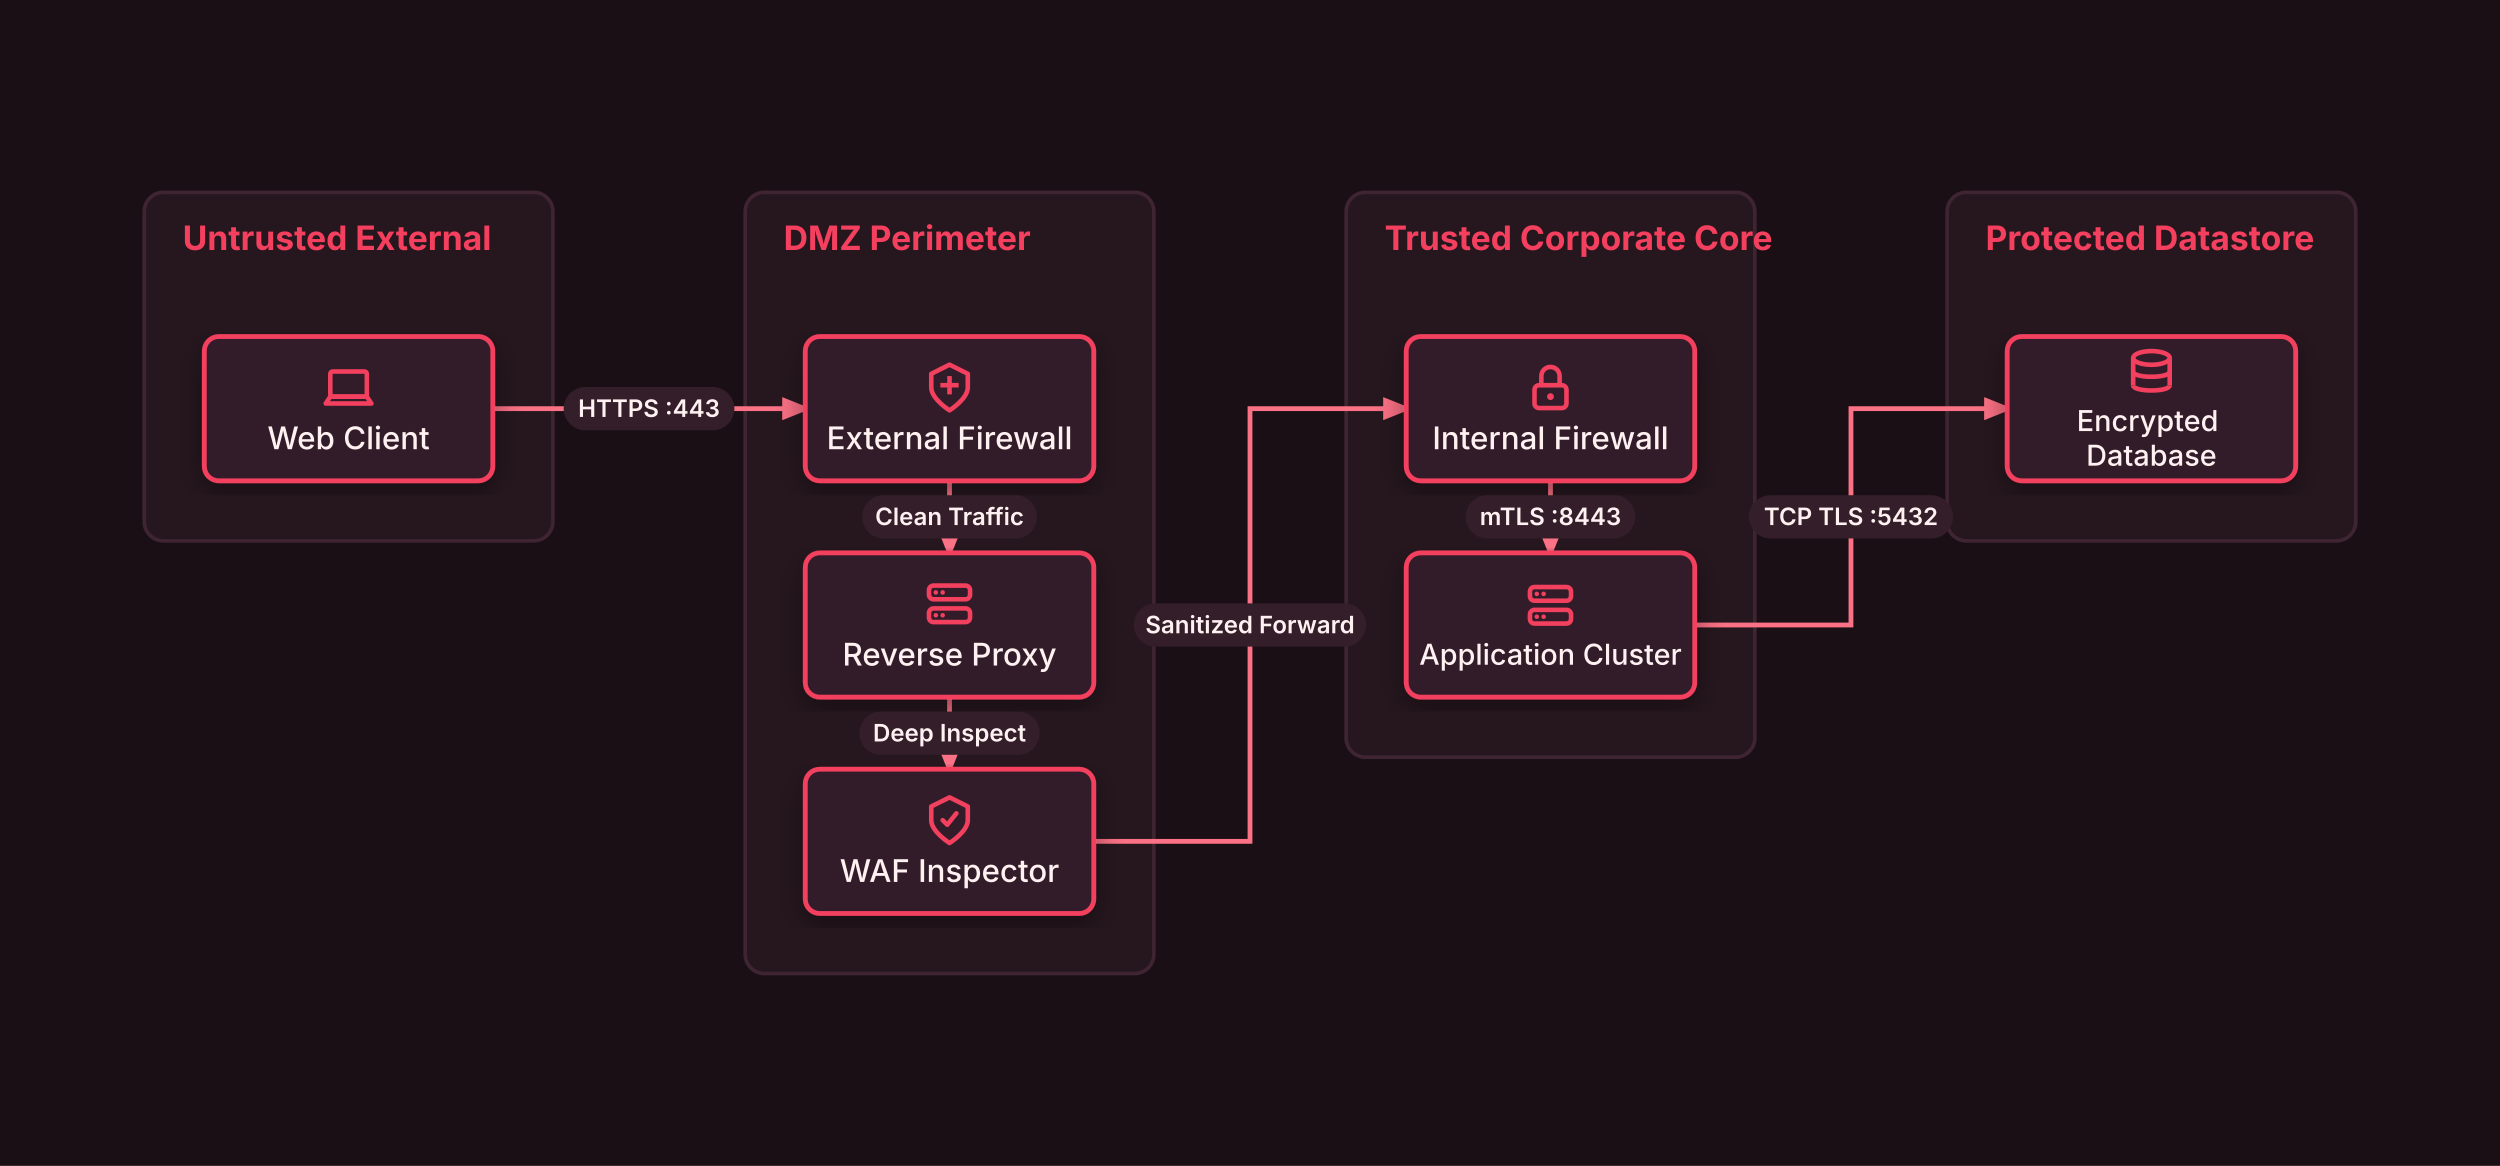
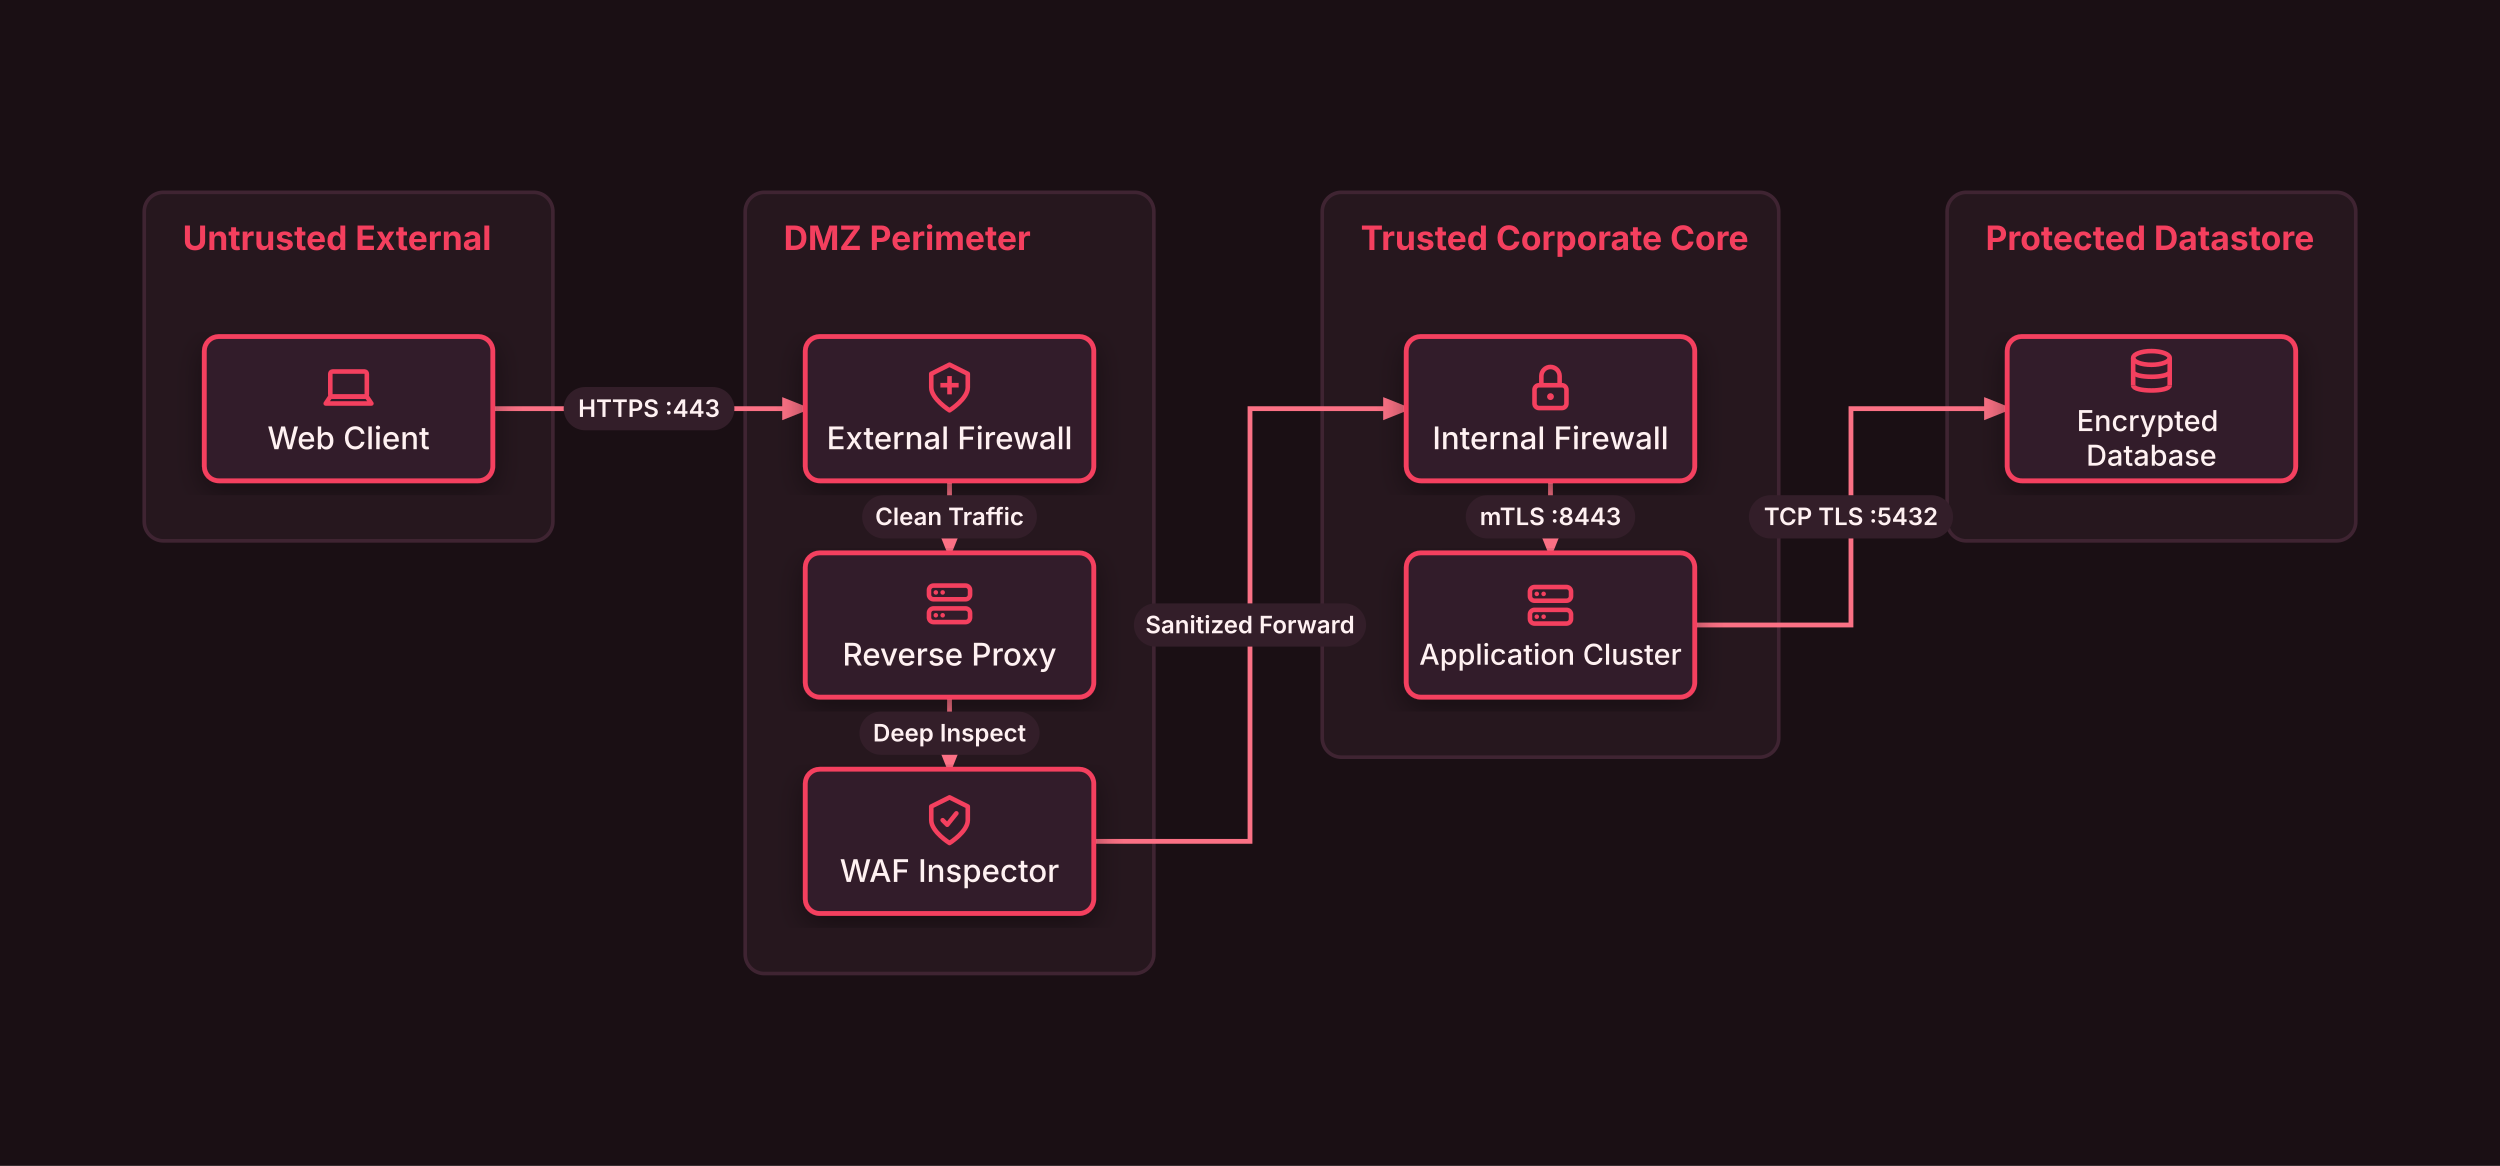
<svg xmlns="http://www.w3.org/2000/svg" viewBox="0 0 1040 485" width="1040" height="485">
  <defs>
    <marker id="arrow" viewBox="0 0 10 10" refX="8" refY="5" markerWidth="6" markerHeight="6" orient="auto-start-reverse">
      <path d="M 0 1 L 10 5 L 0 9 z" fill="#F43F5E" />
    </marker>
    <marker id="arrow-tail" viewBox="0 0 10 10" refX="2" refY="5" markerWidth="6" markerHeight="6" orient="auto">
      <path d="M 10 1 L 0 5 L 10 9 z" fill="#F43F5E" />
    </marker>
    <marker id="arrow-FB7185" viewBox="0 0 10 10" refX="8" refY="5" markerWidth="6" markerHeight="6" orient="auto-start-reverse">
      <path d="M 0 1 L 10 5 L 0 9 z" fill="#FB7185" />
    </marker>
    <marker id="arrow-FB7185-tail" viewBox="0 0 10 10" refX="2" refY="5" markerWidth="6" markerHeight="6" orient="auto">
      <path d="M 10 1 L 0 5 L 10 9 z" fill="#FB7185" />
    </marker>
    <filter id="shadow" x="-10%" y="-10%" width="120%" height="120%">
      <feDropShadow dx="0" dy="4" stdDeviation="6" flood-color="#000000" flood-opacity="0.4" />
    </filter>
  </defs>
  <rect width="100%" height="100%" fill="#1A0F14" />
  <g id="group_1">
    <rect x="60.0" y="80.0" width="170.0" height="145.0" rx="8" fill="#26171E" stroke="#3F2432" stroke-width="1.5" />
    <text x="76" y="104" fill="#F43F5E" font-family="Inter, -apple-system, BlinkMacSystemFont, 'Segoe UI', Roboto, sans-serif" font-size="14" font-weight="700" text-anchor="start">Untrusted External</text>
  </g>
  <g id="group_2">
    <rect x="310.0" y="80.0" width="170.0" height="325.0" rx="8" fill="#26171E" stroke="#3F2432" stroke-width="1.5" />
    <text x="326" y="104" fill="#F43F5E" font-family="Inter, -apple-system, BlinkMacSystemFont, 'Segoe UI', Roboto, sans-serif" font-size="14" font-weight="700" text-anchor="start">DMZ Perimeter</text>
  </g>
  <g id="group_3">
-     <rect x="560.0" y="80.0" width="170.0" height="235.0" rx="8" fill="#26171E" stroke="#3F2432" stroke-width="1.5" />
-     <text x="576" y="104" fill="#F43F5E" font-family="Inter, -apple-system, BlinkMacSystemFont, 'Segoe UI', Roboto, sans-serif" font-size="14" font-weight="700" text-anchor="start">Trusted Corporate Core</text>
+     <rect x="550.045" y="80.0" width="189.91" height="235.0" rx="8" fill="#26171E" stroke="#3F2432" stroke-width="1.5" />
+     <text x="566.04" y="104" fill="#F43F5E" font-family="Inter, -apple-system, BlinkMacSystemFont, 'Segoe UI', Roboto, sans-serif" font-size="14" font-weight="700" text-anchor="start">Trusted Corporate Core</text>
  </g>
  <g id="group_4">
    <rect x="810.0" y="80.0" width="170.0" height="145.0" rx="8" fill="#26171E" stroke="#3F2432" stroke-width="1.5" />
    <text x="826" y="104" fill="#F43F5E" font-family="Inter, -apple-system, BlinkMacSystemFont, 'Segoe UI', Roboto, sans-serif" font-size="14" font-weight="700" text-anchor="start">Protected Datastore</text>
  </g>
  <path d="M 205.0 170.0 L 335.0 170.0" fill="none" stroke="#FB7185" stroke-width="2" marker-end="url(#arrow-FB7185)" />
  <path d="M 395.0 200.0 L 395.0 230.0" fill="none" stroke="#FB7185" stroke-width="2" marker-end="url(#arrow-FB7185)" />
  <path d="M 395.0 290.0 L 395.0 320.0" fill="none" stroke="#FB7185" stroke-width="2" marker-end="url(#arrow-FB7185)" />
  <path d="M 455.0 350.0 L 520.0 350.0 L 520.0 170.0 L 585.0 170.0" fill="none" stroke="#FB7185" stroke-width="2" marker-end="url(#arrow-FB7185)" />
  <path d="M 645.0 200.0 L 645.0 230.0" fill="none" stroke="#FB7185" stroke-width="2" marker-end="url(#arrow-FB7185)" />
  <path d="M 705.0 260.0 L 770.0 260.0 L 770.0 170.0 L 835.0 170.0" fill="none" stroke="#FB7185" stroke-width="2" marker-end="url(#arrow-FB7185)" />
  <g class="badge">
    <rect x="234.49" y="161.0" width="71.02" height="18.0" rx="9.0" fill="#331E29" />
    <text x="270" y="173.44" fill="#FFF1F2" font-family="Inter, -apple-system, BlinkMacSystemFont, 'Segoe UI', Roboto, sans-serif" font-size="10" font-weight="600" text-anchor="middle">HTTPS :443</text>
  </g>
  <g class="badge">
    <rect x="358.658" y="206.0" width="72.685" height="18.0" rx="9.0" fill="#331E29" />
    <text x="395" y="218.44" fill="#FFF1F2" font-family="Inter, -apple-system, BlinkMacSystemFont, 'Segoe UI', Roboto, sans-serif" font-size="10" font-weight="600" text-anchor="middle">Clean Traffic</text>
  </g>
  <g class="badge">
    <rect x="357.537" y="296.0" width="74.926" height="18.0" rx="9.0" fill="#331E29" />
    <text x="395" y="308.44" fill="#FFF1F2" font-family="Inter, -apple-system, BlinkMacSystemFont, 'Segoe UI', Roboto, sans-serif" font-size="10" font-weight="600" text-anchor="middle">Deep Inspect</text>
  </g>
  <g class="badge">
    <rect x="471.705" y="251.0" width="96.591" height="18.0" rx="9.0" fill="#331E29" />
    <text x="520" y="263.44" fill="#FFF1F2" font-family="Inter, -apple-system, BlinkMacSystemFont, 'Segoe UI', Roboto, sans-serif" font-size="10" font-weight="600" text-anchor="middle">Sanitized Forward</text>
  </g>
  <g class="badge">
    <rect x="609.764" y="206.0" width="70.473" height="18.0" rx="9.0" fill="#331E29" />
    <text x="645" y="218.44" fill="#FFF1F2" font-family="Inter, -apple-system, BlinkMacSystemFont, 'Segoe UI', Roboto, sans-serif" font-size="10" font-weight="600" text-anchor="middle">mTLS :8443</text>
  </g>
  <g class="badge">
    <rect x="727.54" y="206.0" width="84.921" height="18.0" rx="9.0" fill="#331E29" />
    <text x="770" y="218.44" fill="#FFF1F2" font-family="Inter, -apple-system, BlinkMacSystemFont, 'Segoe UI', Roboto, sans-serif" font-size="10" font-weight="600" text-anchor="middle">TCP TLS :5432</text>
  </g>
  <g id="client" filter="url(#shadow)">
-     <rect x="85.0" y="140.0" width="120.0" height="60.0" rx="6.0" fill="#331E29" stroke="#F43F5E" stroke-width="2.0" />
+     <rect x="85.0" y="140.0" width="120.0" height="60.0" rx="6" fill="#331E29" stroke="#F43F5E" stroke-width="2" />
    <g class="icon icon-laptop" transform="translate(133.6, 149.8) scale(0.95)">
      <rect x="4" y="5" width="16" height="11" rx="1" fill="none" stroke="#F43F5E" stroke-width="2.0" />
      <path d="M 2 19 H 22 L 20 16 H 4 Z" fill="none" stroke="#F43F5E" stroke-width="2.0" stroke-linejoin="round" />
    </g>
    <text x="145" y="186.87" fill="#FFF1F2" font-family="Inter, -apple-system, BlinkMacSystemFont, 'Segoe UI', Roboto, sans-serif" font-size="13" font-weight="500" text-anchor="middle">Web Client</text>
  </g>
  <g id="ext_fw" filter="url(#shadow)">
-     <rect x="335.0" y="140.0" width="120.0" height="60.0" rx="6.0" fill="#331E29" stroke="#F43F5E" stroke-width="2.0" />
+     <rect x="335.0" y="140.0" width="120.0" height="60.0" rx="6" fill="#331E29" stroke="#F43F5E" stroke-width="2" />
    <g class="icon icon-firewall" transform="translate(383.6, 149.8) scale(0.95)">
      <path d="M 12 2 L 20 6 V 12 C 20 17 12 22 12 22 C 12 22 4 17 4 12 V 6 Z" fill="none" stroke="#F43F5E" stroke-width="2.0" stroke-linejoin="round" />
      <line x1="8" y1="11" x2="16" y2="11" stroke="#F43F5E" stroke-width="2.0" />
      <line x1="12" y1="7" x2="12" y2="15" stroke="#F43F5E" stroke-width="2.0" />
    </g>
    <text x="395" y="186.87" fill="#FFF1F2" font-family="Inter, -apple-system, BlinkMacSystemFont, 'Segoe UI', Roboto, sans-serif" font-size="13" font-weight="500" text-anchor="middle">External Firewall</text>
  </g>
  <g id="proxy" filter="url(#shadow)">
-     <rect x="335.0" y="230.0" width="120.0" height="60.0" rx="6.0" fill="#331E29" stroke="#F43F5E" stroke-width="2.0" />
+     <rect x="335.0" y="230.0" width="120.0" height="60.0" rx="6" fill="#331E29" stroke="#F43F5E" stroke-width="2" />
    <g class="icon icon-server" transform="translate(383.6, 239.8) scale(0.95)">
      <rect x="3" y="4" width="18" height="6" rx="2" fill="none" stroke="#F43F5E" stroke-width="2.0" />
      <rect x="3" y="14" width="18" height="6" rx="2" fill="none" stroke="#F43F5E" stroke-width="2.0" />
      <circle cx="6" cy="7" r="1" fill="#F43F5E" />
      <circle cx="9" cy="7" r="1" fill="#F43F5E" />
      <circle cx="6" cy="17" r="1" fill="#F43F5E" />
      <circle cx="9" cy="17" r="1" fill="#F43F5E" />
    </g>
    <text x="395" y="276.87" fill="#FFF1F2" font-family="Inter, -apple-system, BlinkMacSystemFont, 'Segoe UI', Roboto, sans-serif" font-size="13" font-weight="500" text-anchor="middle">Reverse Proxy</text>
  </g>
  <g id="waf" filter="url(#shadow)">
-     <rect x="335.0" y="320.0" width="120.0" height="60.0" rx="6.0" fill="#331E29" stroke="#F43F5E" stroke-width="2.0" />
+     <rect x="335.0" y="320.0" width="120.0" height="60.0" rx="6" fill="#331E29" stroke="#F43F5E" stroke-width="2" />
    <g class="icon icon-shield_check" transform="translate(383.6, 329.8) scale(0.95)">
      <path d="M 12 2 L 20 6 V 12 C 20 17 12 22 12 22 C 12 22 4 17 4 12 V 6 Z" fill="none" stroke="#F43F5E" stroke-width="2.0" stroke-linejoin="round" />
      <polyline points="9,12 11,14 15,9" fill="none" stroke="#F43F5E" stroke-width="2.0" stroke-linecap="round" stroke-linejoin="round" />
    </g>
    <text x="395" y="366.87" fill="#FFF1F2" font-family="Inter, -apple-system, BlinkMacSystemFont, 'Segoe UI', Roboto, sans-serif" font-size="13" font-weight="500" text-anchor="middle">WAF Inspector</text>
  </g>
  <g id="int_fw" filter="url(#shadow)">
-     <rect x="585.0" y="140.0" width="120.0" height="60.0" rx="6.0" fill="#331E29" stroke="#F43F5E" stroke-width="2.0" />
+     <rect x="585.0" y="140.0" width="120.0" height="60.0" rx="6" fill="#331E29" stroke="#F43F5E" stroke-width="2" />
    <g class="icon icon-lock" transform="translate(633.6, 149.8) scale(0.95)">
      <rect x="5" y="11" width="14" height="10" rx="2" fill="none" stroke="#F43F5E" stroke-width="2.0" />
      <path d="M 8 11 V 7 A 4 4 0 0 1 16 7 V 11" fill="none" stroke="#F43F5E" stroke-width="2.0" />
      <circle cx="12" cy="16" r="1.5" fill="#F43F5E" />
    </g>
    <text x="645" y="186.87" fill="#FFF1F2" font-family="Inter, -apple-system, BlinkMacSystemFont, 'Segoe UI', Roboto, sans-serif" font-size="13" font-weight="500" text-anchor="middle">Internal Firewall</text>
  </g>
  <g id="app" filter="url(#shadow)">
-     <rect x="585.0" y="230.0" width="120.0" height="60.0" rx="6.0" fill="#331E29" stroke="#F43F5E" stroke-width="2.0" />
+     <rect x="585.0" y="230.0" width="120.0" height="60.0" rx="6" fill="#331E29" stroke="#F43F5E" stroke-width="2" />
    <g class="icon icon-server" transform="translate(633.6, 240.4) scale(0.95)">
      <rect x="3" y="4" width="18" height="6" rx="2" fill="none" stroke="#F43F5E" stroke-width="2.0" />
      <rect x="3" y="14" width="18" height="6" rx="2" fill="none" stroke="#F43F5E" stroke-width="2.0" />
      <circle cx="6" cy="7" r="1" fill="#F43F5E" />
      <circle cx="9" cy="7" r="1" fill="#F43F5E" />
      <circle cx="6" cy="17" r="1" fill="#F43F5E" />
      <circle cx="9" cy="17" r="1" fill="#F43F5E" />
    </g>
    <text x="645" y="276.53" fill="#FFF1F2" font-family="Inter, -apple-system, BlinkMacSystemFont, 'Segoe UI', Roboto, sans-serif" font-size="12" font-weight="500" text-anchor="middle">Application Cluster</text>
  </g>
  <g id="db" filter="url(#shadow)">
-     <rect x="835.0" y="140.0" width="120.0" height="60.0" rx="6.0" fill="#331E29" stroke="#F43F5E" stroke-width="2.0" />
+     <rect x="835.0" y="140.0" width="120.0" height="60.0" rx="6" fill="#331E29" stroke="#F43F5E" stroke-width="2" />
    <g class="icon icon-database" transform="translate(883.6, 143.2) scale(0.95)">
      <ellipse cx="12" cy="6" rx="8" ry="3" fill="none" stroke="#F43F5E" stroke-width="2.0" />
      <path d="M 4 12 C 4 15 20 15 20 12" fill="none" stroke="#F43F5E" stroke-width="2.0" />
      <path d="M 4 18 C 4 21 20 21 20 18" fill="none" stroke="#F43F5E" stroke-width="2.0" />
      <line x1="4" y1="6" x2="4" y2="18" stroke="#F43F5E" stroke-width="2.0" />
      <line x1="20" y1="6" x2="20" y2="18" stroke="#F43F5E" stroke-width="2.0" />
    </g>
    <text x="895" y="179.33" text-anchor="middle" fill="#FFF1F2" font-family="Inter, -apple-system, BlinkMacSystemFont, 'Segoe UI', Roboto, sans-serif" font-size="12" font-weight="500">
      <tspan x="895" dy="0">Encrypted</tspan>
      <tspan x="895" dy="14.4">Database</tspan>
    </text>
  </g>
</svg>
